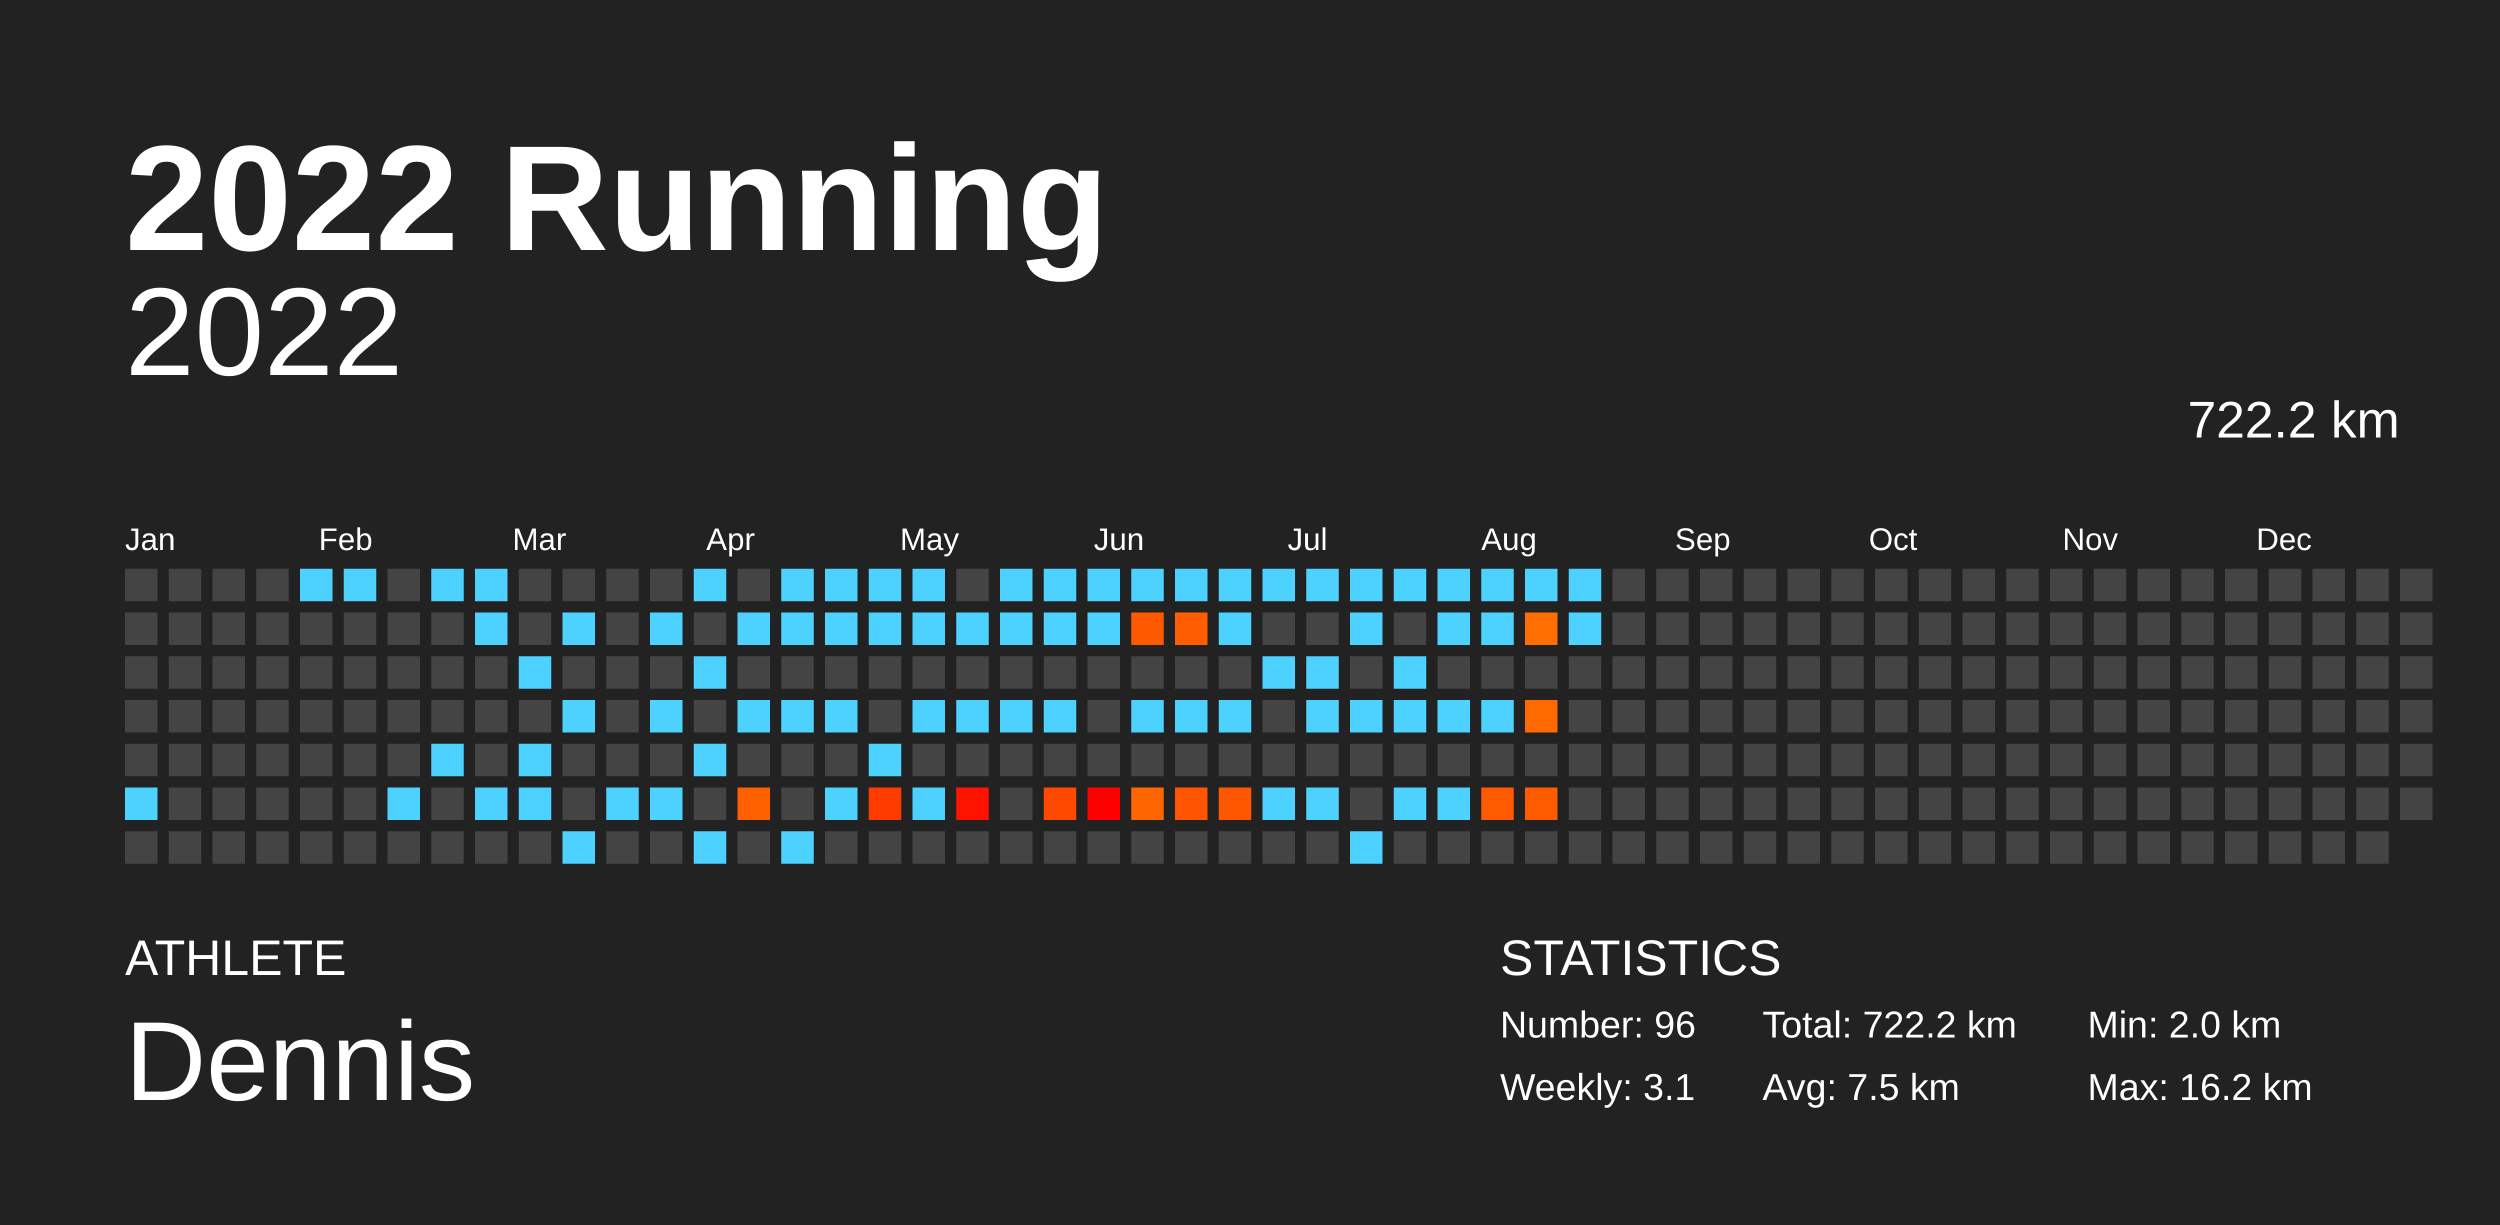
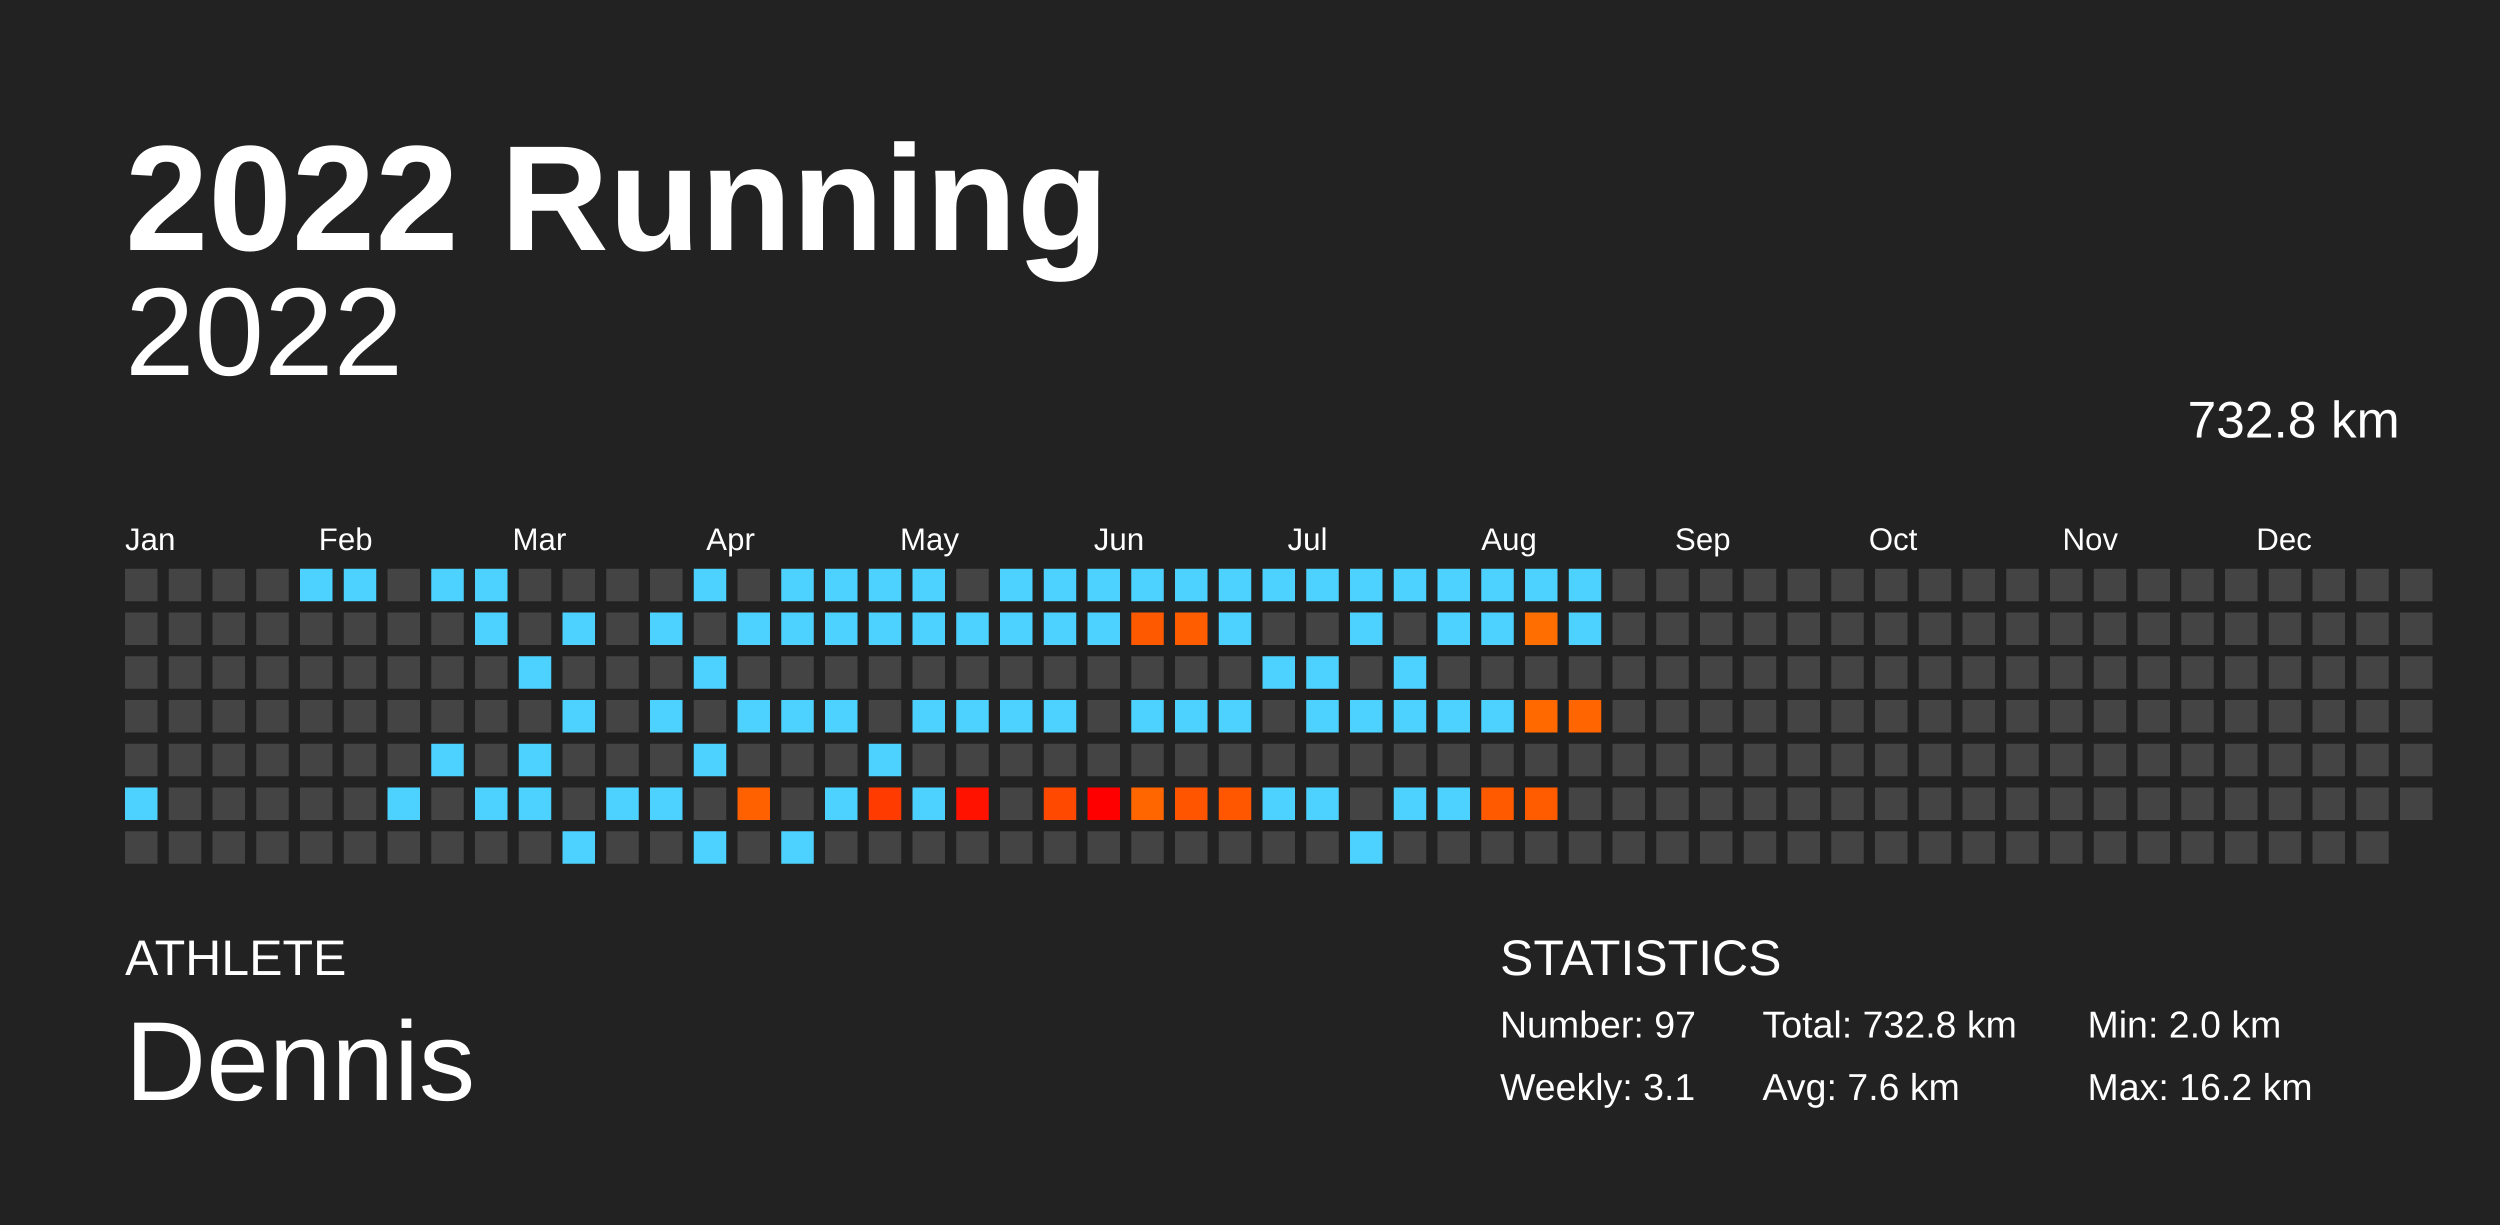
<svg xmlns="http://www.w3.org/2000/svg" baseProfile="full" height="98mm" version="1.1" viewBox="0,0,200,98" width="200mm">
  <defs />
  <rect fill="#222222" height="98" width="200" x="0" y="0" />
  <text fill="#FFFFFF" style="font-size:12px; font-family:Arial; font-weight:bold;" x="10" y="20">2022 Running</text>
  <text fill="#FFFFFF" style="font-size:4px; font-family:Arial" x="10" y="78">ATHLETE</text>
  <text fill="#FFFFFF" style="font-size:9px; font-family:Arial" x="10" y="88">Dennis</text>
  <text fill="#FFFFFF" style="font-size:4px; font-family:Arial" x="120" y="78">STATISTICS</text>
-   <text fill="#FFFFFF" style="font-size:3px; font-family:Arial" x="120" y="83">Number: 96</text>
+   <text fill="#FFFFFF" style="font-size:3px; font-family:Arial" x="120" y="83">Number: 97</text>
  <text fill="#FFFFFF" style="font-size:3px; font-family:Arial" x="120" y="88">Weekly: 3.1</text>
-   <text fill="#FFFFFF" style="font-size:3px; font-family:Arial" x="141" y="83">Total: 722.2 km</text>
-   <text fill="#FFFFFF" style="font-size:3px; font-family:Arial" x="141" y="88">Avg: 7.5 km</text>
+   <text fill="#FFFFFF" style="font-size:3px; font-family:Arial" x="141" y="83">Total: 732.8 km</text>
+   <text fill="#FFFFFF" style="font-size:3px; font-family:Arial" x="141" y="88">Avg: 7.6 km</text>
  <text fill="#FFFFFF" style="font-size:3px; font-family:Arial" x="167" y="83">Min: 2.0 km</text>
  <text fill="#FFFFFF" style="font-size:3px; font-family:Arial" x="167" y="88">Max: 16.2 km</text>
  <text alignment-baseline="hanging" fill="#FFFFFF" style="font-size:10.0px; font-family:Arial;" x="10" y="30">2022</text>
-   <text alignment-baseline="hanging" fill="#FFFFFF" style="font-size:4.125px; font-family:Arial;" x="175" y="35">722.2 km</text>
+   <text alignment-baseline="hanging" fill="#FFFFFF" style="font-size:4.125px; font-family:Arial;" x="175" y="35">732.8 km</text>
  <text fill="#FFFFFF" style="font-size:2.5px; font-family:Arial" x="10.0" y="44">Jan</text>
  <text fill="#FFFFFF" style="font-size:2.5px; font-family:Arial" x="25.5" y="44">Feb</text>
  <text fill="#FFFFFF" style="font-size:2.5px; font-family:Arial" x="41.0" y="44">Mar</text>
  <text fill="#FFFFFF" style="font-size:2.5px; font-family:Arial" x="56.5" y="44">Apr</text>
  <text fill="#FFFFFF" style="font-size:2.5px; font-family:Arial" x="72.0" y="44">May</text>
  <text fill="#FFFFFF" style="font-size:2.5px; font-family:Arial" x="87.5" y="44">Jun</text>
  <text fill="#FFFFFF" style="font-size:2.5px; font-family:Arial" x="103.0" y="44">Jul</text>
  <text fill="#FFFFFF" style="font-size:2.5px; font-family:Arial" x="118.5" y="44">Aug</text>
  <text fill="#FFFFFF" style="font-size:2.5px; font-family:Arial" x="134.0" y="44">Sep</text>
  <text fill="#FFFFFF" style="font-size:2.5px; font-family:Arial" x="149.5" y="44">Oct</text>
  <text fill="#FFFFFF" style="font-size:2.5px; font-family:Arial" x="165.0" y="44">Nov</text>
  <text fill="#FFFFFF" style="font-size:2.5px; font-family:Arial" x="180.5" y="44">Dec</text>
  <rect fill="#444444" height="2.6" width="2.6" x="10.0" y="45.5" />
  <rect fill="#444444" height="2.6" width="2.6" x="10.0" y="49.0" />
  <rect fill="#444444" height="2.6" width="2.6" x="10.0" y="52.5" />
  <rect fill="#444444" height="2.6" width="2.6" x="10.0" y="56.0" />
  <rect fill="#444444" height="2.6" width="2.6" x="10.0" y="59.5" />
  <rect fill="#4dd2ff" height="2.6" width="2.6" x="10.0" y="63.0" />
  <rect fill="#444444" height="2.6" width="2.6" x="10.0" y="66.5" />
  <rect fill="#444444" height="2.6" width="2.6" x="13.5" y="45.5" />
  <rect fill="#444444" height="2.6" width="2.6" x="13.5" y="49.0" />
  <rect fill="#444444" height="2.6" width="2.6" x="13.5" y="52.5" />
  <rect fill="#444444" height="2.6" width="2.6" x="13.5" y="56.0" />
  <rect fill="#444444" height="2.6" width="2.6" x="13.5" y="59.5" />
  <rect fill="#444444" height="2.6" width="2.6" x="13.5" y="63.0" />
  <rect fill="#444444" height="2.6" width="2.6" x="13.5" y="66.5" />
  <rect fill="#444444" height="2.6" width="2.6" x="17.0" y="45.5" />
  <rect fill="#444444" height="2.6" width="2.6" x="17.0" y="49.0" />
  <rect fill="#444444" height="2.6" width="2.6" x="17.0" y="52.5" />
  <rect fill="#444444" height="2.6" width="2.6" x="17.0" y="56.0" />
  <rect fill="#444444" height="2.6" width="2.6" x="17.0" y="59.5" />
  <rect fill="#444444" height="2.6" width="2.6" x="17.0" y="63.0" />
  <rect fill="#444444" height="2.6" width="2.6" x="17.0" y="66.5" />
  <rect fill="#444444" height="2.6" width="2.6" x="20.5" y="45.5" />
  <rect fill="#444444" height="2.6" width="2.6" x="20.5" y="49.0" />
  <rect fill="#444444" height="2.6" width="2.6" x="20.5" y="52.5" />
  <rect fill="#444444" height="2.6" width="2.6" x="20.5" y="56.0" />
  <rect fill="#444444" height="2.6" width="2.6" x="20.5" y="59.5" />
  <rect fill="#444444" height="2.6" width="2.6" x="20.5" y="63.0" />
  <rect fill="#444444" height="2.6" width="2.6" x="20.5" y="66.5" />
  <rect fill="#4dd2ff" height="2.6" width="2.6" x="24.0" y="45.5" />
  <rect fill="#444444" height="2.6" width="2.6" x="24.0" y="49.0" />
  <rect fill="#444444" height="2.6" width="2.6" x="24.0" y="52.5" />
  <rect fill="#444444" height="2.6" width="2.6" x="24.0" y="56.0" />
  <rect fill="#444444" height="2.6" width="2.6" x="24.0" y="59.5" />
  <rect fill="#444444" height="2.6" width="2.6" x="24.0" y="63.0" />
  <rect fill="#444444" height="2.6" width="2.6" x="24.0" y="66.5" />
  <rect fill="#4dd2ff" height="2.6" width="2.6" x="27.5" y="45.5" />
  <rect fill="#444444" height="2.6" width="2.6" x="27.5" y="49.0" />
  <rect fill="#444444" height="2.6" width="2.6" x="27.5" y="52.5" />
  <rect fill="#444444" height="2.6" width="2.6" x="27.5" y="56.0" />
  <rect fill="#444444" height="2.6" width="2.6" x="27.5" y="59.5" />
  <rect fill="#444444" height="2.6" width="2.6" x="27.5" y="63.0" />
  <rect fill="#444444" height="2.6" width="2.6" x="27.5" y="66.5" />
  <rect fill="#444444" height="2.6" width="2.6" x="31.0" y="45.5" />
  <rect fill="#444444" height="2.6" width="2.6" x="31.0" y="49.0" />
  <rect fill="#444444" height="2.6" width="2.6" x="31.0" y="52.5" />
  <rect fill="#444444" height="2.6" width="2.6" x="31.0" y="56.0" />
  <rect fill="#444444" height="2.6" width="2.6" x="31.0" y="59.5" />
  <rect fill="#4dd2ff" height="2.6" width="2.6" x="31.0" y="63.0" />
  <rect fill="#444444" height="2.6" width="2.6" x="31.0" y="66.5" />
  <rect fill="#4dd2ff" height="2.6" width="2.6" x="34.5" y="45.5" />
  <rect fill="#444444" height="2.6" width="2.6" x="34.5" y="49.0" />
  <rect fill="#444444" height="2.6" width="2.6" x="34.5" y="52.5" />
  <rect fill="#444444" height="2.6" width="2.6" x="34.5" y="56.0" />
  <rect fill="#4dd2ff" height="2.6" width="2.6" x="34.5" y="59.5" />
  <rect fill="#444444" height="2.6" width="2.6" x="34.5" y="63.0" />
  <rect fill="#444444" height="2.6" width="2.6" x="34.5" y="66.5" />
  <rect fill="#4dd2ff" height="2.6" width="2.6" x="38.0" y="45.5" />
  <rect fill="#4dd2ff" height="2.6" width="2.6" x="38.0" y="49.0" />
  <rect fill="#444444" height="2.6" width="2.6" x="38.0" y="52.5" />
  <rect fill="#444444" height="2.6" width="2.6" x="38.0" y="56.0" />
  <rect fill="#444444" height="2.6" width="2.6" x="38.0" y="59.5" />
  <rect fill="#4dd2ff" height="2.6" width="2.6" x="38.0" y="63.0" />
  <rect fill="#444444" height="2.6" width="2.6" x="38.0" y="66.5" />
  <rect fill="#444444" height="2.6" width="2.6" x="41.5" y="45.5" />
  <rect fill="#444444" height="2.6" width="2.6" x="41.5" y="49.0" />
  <rect fill="#4dd2ff" height="2.6" width="2.6" x="41.5" y="52.5" />
  <rect fill="#444444" height="2.6" width="2.6" x="41.5" y="56.0" />
  <rect fill="#4dd2ff" height="2.6" width="2.6" x="41.5" y="59.5" />
  <rect fill="#4dd2ff" height="2.6" width="2.6" x="41.5" y="63.0" />
  <rect fill="#444444" height="2.6" width="2.6" x="41.5" y="66.5" />
  <rect fill="#444444" height="2.6" width="2.6" x="45.0" y="45.5" />
  <rect fill="#4dd2ff" height="2.6" width="2.6" x="45.0" y="49.0" />
  <rect fill="#444444" height="2.6" width="2.6" x="45.0" y="52.5" />
  <rect fill="#4dd2ff" height="2.6" width="2.6" x="45.0" y="56.0" />
  <rect fill="#444444" height="2.6" width="2.6" x="45.0" y="59.5" />
  <rect fill="#444444" height="2.6" width="2.6" x="45.0" y="63.0" />
  <rect fill="#4dd2ff" height="2.6" width="2.6" x="45.0" y="66.5" />
  <rect fill="#444444" height="2.6" width="2.6" x="48.5" y="45.5" />
  <rect fill="#444444" height="2.6" width="2.6" x="48.5" y="49.0" />
  <rect fill="#444444" height="2.6" width="2.6" x="48.5" y="52.5" />
  <rect fill="#444444" height="2.6" width="2.6" x="48.5" y="56.0" />
  <rect fill="#444444" height="2.6" width="2.6" x="48.5" y="59.5" />
  <rect fill="#4dd2ff" height="2.6" width="2.6" x="48.5" y="63.0" />
  <rect fill="#444444" height="2.6" width="2.6" x="48.5" y="66.5" />
  <rect fill="#444444" height="2.6" width="2.6" x="52.0" y="45.5" />
  <rect fill="#4dd2ff" height="2.6" width="2.6" x="52.0" y="49.0" />
  <rect fill="#444444" height="2.6" width="2.6" x="52.0" y="52.5" />
  <rect fill="#4dd2ff" height="2.6" width="2.6" x="52.0" y="56.0" />
  <rect fill="#444444" height="2.6" width="2.6" x="52.0" y="59.5" />
  <rect fill="#4dd2ff" height="2.6" width="2.6" x="52.0" y="63.0" />
  <rect fill="#444444" height="2.6" width="2.6" x="52.0" y="66.5" />
  <rect fill="#4dd2ff" height="2.6" width="2.6" x="55.5" y="45.5" />
  <rect fill="#444444" height="2.6" width="2.6" x="55.5" y="49.0" />
  <rect fill="#4dd2ff" height="2.6" width="2.6" x="55.5" y="52.5" />
  <rect fill="#444444" height="2.6" width="2.6" x="55.5" y="56.0" />
  <rect fill="#4dd2ff" height="2.6" width="2.6" x="55.5" y="59.5" />
  <rect fill="#444444" height="2.6" width="2.6" x="55.5" y="63.0" />
  <rect fill="#4dd2ff" height="2.6" width="2.6" x="55.5" y="66.5" />
  <rect fill="#444444" height="2.6" width="2.6" x="59.0" y="45.5" />
  <rect fill="#4dd2ff" height="2.6" width="2.6" x="59.0" y="49.0" />
  <rect fill="#444444" height="2.6" width="2.6" x="59.0" y="52.5" />
  <rect fill="#4dd2ff" height="2.6" width="2.6" x="59.0" y="56.0" />
  <rect fill="#444444" height="2.6" width="2.6" x="59.0" y="59.5" />
  <rect fill="#ff6000" height="2.6" width="2.6" x="59.0" y="63.0" />
  <rect fill="#444444" height="2.6" width="2.6" x="59.0" y="66.5" />
  <rect fill="#4dd2ff" height="2.6" width="2.6" x="62.5" y="45.5" />
  <rect fill="#4dd2ff" height="2.6" width="2.6" x="62.5" y="49.0" />
  <rect fill="#444444" height="2.6" width="2.6" x="62.5" y="52.5" />
  <rect fill="#4dd2ff" height="2.6" width="2.6" x="62.5" y="56.0" />
  <rect fill="#444444" height="2.6" width="2.6" x="62.5" y="59.5" />
  <rect fill="#444444" height="2.6" width="2.6" x="62.5" y="63.0" />
  <rect fill="#4dd2ff" height="2.6" width="2.6" x="62.5" y="66.5" />
  <rect fill="#4dd2ff" height="2.6" width="2.6" x="66.0" y="45.5" />
  <rect fill="#4dd2ff" height="2.6" width="2.6" x="66.0" y="49.0" />
  <rect fill="#444444" height="2.6" width="2.6" x="66.0" y="52.5" />
  <rect fill="#4dd2ff" height="2.6" width="2.6" x="66.0" y="56.0" />
  <rect fill="#444444" height="2.6" width="2.6" x="66.0" y="59.5" />
  <rect fill="#4dd2ff" height="2.6" width="2.6" x="66.0" y="63.0" />
  <rect fill="#444444" height="2.6" width="2.6" x="66.0" y="66.5" />
  <rect fill="#4dd2ff" height="2.6" width="2.6" x="69.5" y="45.5" />
  <rect fill="#4dd2ff" height="2.6" width="2.6" x="69.5" y="49.0" />
  <rect fill="#444444" height="2.6" width="2.6" x="69.5" y="52.5" />
  <rect fill="#444444" height="2.6" width="2.6" x="69.5" y="56.0" />
  <rect fill="#4dd2ff" height="2.6" width="2.6" x="69.5" y="59.5" />
  <rect fill="#ff3b00" height="2.6" width="2.6" x="69.5" y="63.0" />
  <rect fill="#444444" height="2.6" width="2.6" x="69.5" y="66.5" />
  <rect fill="#4dd2ff" height="2.6" width="2.6" x="73.0" y="45.5" />
  <rect fill="#4dd2ff" height="2.6" width="2.6" x="73.0" y="49.0" />
  <rect fill="#444444" height="2.6" width="2.6" x="73.0" y="52.5" />
  <rect fill="#4dd2ff" height="2.6" width="2.6" x="73.0" y="56.0" />
  <rect fill="#444444" height="2.6" width="2.6" x="73.0" y="59.5" />
  <rect fill="#4dd2ff" height="2.6" width="2.6" x="73.0" y="63.0" />
  <rect fill="#444444" height="2.6" width="2.6" x="73.0" y="66.5" />
  <rect fill="#444444" height="2.6" width="2.6" x="76.5" y="45.5" />
  <rect fill="#4dd2ff" height="2.6" width="2.6" x="76.5" y="49.0" />
  <rect fill="#444444" height="2.6" width="2.6" x="76.5" y="52.5" />
  <rect fill="#4dd2ff" height="2.6" width="2.6" x="76.5" y="56.0" />
  <rect fill="#444444" height="2.6" width="2.6" x="76.5" y="59.5" />
  <rect fill="#ff1300" height="2.6" width="2.6" x="76.5" y="63.0" />
  <rect fill="#444444" height="2.6" width="2.6" x="76.5" y="66.5" />
  <rect fill="#4dd2ff" height="2.6" width="2.6" x="80.0" y="45.5" />
  <rect fill="#4dd2ff" height="2.6" width="2.6" x="80.0" y="49.0" />
  <rect fill="#444444" height="2.6" width="2.6" x="80.0" y="52.5" />
  <rect fill="#4dd2ff" height="2.6" width="2.6" x="80.0" y="56.0" />
  <rect fill="#444444" height="2.6" width="2.6" x="80.0" y="59.5" />
  <rect fill="#444444" height="2.6" width="2.6" x="80.0" y="63.0" />
  <rect fill="#444444" height="2.6" width="2.6" x="80.0" y="66.5" />
  <rect fill="#4dd2ff" height="2.6" width="2.6" x="83.5" y="45.5" />
  <rect fill="#4dd2ff" height="2.6" width="2.6" x="83.5" y="49.0" />
  <rect fill="#444444" height="2.6" width="2.6" x="83.5" y="52.5" />
  <rect fill="#4dd2ff" height="2.6" width="2.6" x="83.5" y="56.0" />
  <rect fill="#444444" height="2.6" width="2.6" x="83.5" y="59.5" />
  <rect fill="#ff4900" height="2.6" width="2.6" x="83.5" y="63.0" />
  <rect fill="#444444" height="2.6" width="2.6" x="83.5" y="66.5" />
  <rect fill="#4dd2ff" height="2.6" width="2.6" x="87.0" y="45.5" />
  <rect fill="#4dd2ff" height="2.6" width="2.6" x="87.0" y="49.0" />
  <rect fill="#444444" height="2.6" width="2.6" x="87.0" y="52.5" />
  <rect fill="#444444" height="2.6" width="2.6" x="87.0" y="56.0" />
  <rect fill="#444444" height="2.6" width="2.6" x="87.0" y="59.5" />
  <rect fill="#ff0000" height="2.6" width="2.6" x="87.0" y="63.0" />
  <rect fill="#444444" height="2.6" width="2.6" x="87.0" y="66.5" />
  <rect fill="#4dd2ff" height="2.6" width="2.6" x="90.5" y="45.5" />
  <rect fill="#ff5900" height="2.6" width="2.6" x="90.5" y="49.0" />
  <rect fill="#444444" height="2.6" width="2.6" x="90.5" y="52.5" />
  <rect fill="#4dd2ff" height="2.6" width="2.6" x="90.5" y="56.0" />
  <rect fill="#444444" height="2.6" width="2.6" x="90.5" y="59.5" />
  <rect fill="#ff6600" height="2.6" width="2.6" x="90.5" y="63.0" />
  <rect fill="#444444" height="2.6" width="2.6" x="90.5" y="66.5" />
  <rect fill="#4dd2ff" height="2.6" width="2.6" x="94.0" y="45.5" />
  <rect fill="#ff5d00" height="2.6" width="2.6" x="94.0" y="49.0" />
  <rect fill="#444444" height="2.6" width="2.6" x="94.0" y="52.5" />
  <rect fill="#4dd2ff" height="2.6" width="2.6" x="94.0" y="56.0" />
  <rect fill="#444444" height="2.6" width="2.6" x="94.0" y="59.5" />
  <rect fill="#ff5400" height="2.6" width="2.6" x="94.0" y="63.0" />
  <rect fill="#444444" height="2.6" width="2.6" x="94.0" y="66.5" />
  <rect fill="#4dd2ff" height="2.6" width="2.6" x="97.5" y="45.5" />
  <rect fill="#4dd2ff" height="2.6" width="2.6" x="97.5" y="49.0" />
  <rect fill="#444444" height="2.6" width="2.6" x="97.5" y="52.5" />
  <rect fill="#4dd2ff" height="2.6" width="2.6" x="97.5" y="56.0" />
  <rect fill="#444444" height="2.6" width="2.6" x="97.5" y="59.5" />
  <rect fill="#ff5600" height="2.6" width="2.6" x="97.5" y="63.0" />
  <rect fill="#444444" height="2.6" width="2.6" x="97.5" y="66.5" />
  <rect fill="#4dd2ff" height="2.6" width="2.6" x="101.0" y="45.5" />
  <rect fill="#444444" height="2.6" width="2.6" x="101.0" y="49.0" />
  <rect fill="#4dd2ff" height="2.6" width="2.6" x="101.0" y="52.5" />
  <rect fill="#444444" height="2.6" width="2.6" x="101.0" y="56.0" />
  <rect fill="#444444" height="2.6" width="2.6" x="101.0" y="59.5" />
  <rect fill="#4dd2ff" height="2.6" width="2.6" x="101.0" y="63.0" />
  <rect fill="#444444" height="2.6" width="2.6" x="101.0" y="66.5" />
  <rect fill="#4dd2ff" height="2.6" width="2.6" x="104.5" y="45.5" />
  <rect fill="#444444" height="2.6" width="2.6" x="104.5" y="49.0" />
  <rect fill="#4dd2ff" height="2.6" width="2.6" x="104.5" y="52.5" />
  <rect fill="#4dd2ff" height="2.6" width="2.6" x="104.5" y="56.0" />
  <rect fill="#444444" height="2.6" width="2.6" x="104.5" y="59.5" />
  <rect fill="#4dd2ff" height="2.6" width="2.6" x="104.5" y="63.0" />
  <rect fill="#444444" height="2.6" width="2.6" x="104.5" y="66.5" />
  <rect fill="#4dd2ff" height="2.6" width="2.6" x="108.0" y="45.5" />
  <rect fill="#4dd2ff" height="2.6" width="2.6" x="108.0" y="49.0" />
  <rect fill="#444444" height="2.6" width="2.6" x="108.0" y="52.5" />
  <rect fill="#4dd2ff" height="2.6" width="2.6" x="108.0" y="56.0" />
  <rect fill="#444444" height="2.6" width="2.6" x="108.0" y="59.5" />
  <rect fill="#444444" height="2.6" width="2.6" x="108.0" y="63.0" />
  <rect fill="#4dd2ff" height="2.6" width="2.6" x="108.0" y="66.5" />
  <rect fill="#4dd2ff" height="2.6" width="2.6" x="111.5" y="45.5" />
  <rect fill="#444444" height="2.6" width="2.6" x="111.5" y="49.0" />
  <rect fill="#4dd2ff" height="2.6" width="2.6" x="111.5" y="52.5" />
  <rect fill="#4dd2ff" height="2.6" width="2.6" x="111.5" y="56.0" />
  <rect fill="#444444" height="2.6" width="2.6" x="111.5" y="59.5" />
  <rect fill="#4dd2ff" height="2.6" width="2.6" x="111.5" y="63.0" />
  <rect fill="#444444" height="2.6" width="2.6" x="111.5" y="66.5" />
  <rect fill="#4dd2ff" height="2.6" width="2.6" x="115.0" y="45.5" />
  <rect fill="#4dd2ff" height="2.6" width="2.6" x="115.0" y="49.0" />
  <rect fill="#444444" height="2.6" width="2.6" x="115.0" y="52.5" />
  <rect fill="#4dd2ff" height="2.6" width="2.6" x="115.0" y="56.0" />
  <rect fill="#444444" height="2.6" width="2.6" x="115.0" y="59.5" />
  <rect fill="#4dd2ff" height="2.6" width="2.6" x="115.0" y="63.0" />
  <rect fill="#444444" height="2.6" width="2.6" x="115.0" y="66.5" />
  <rect fill="#4dd2ff" height="2.6" width="2.6" x="118.5" y="45.5" />
  <rect fill="#4dd2ff" height="2.6" width="2.6" x="118.5" y="49.0" />
  <rect fill="#444444" height="2.6" width="2.6" x="118.5" y="52.5" />
  <rect fill="#4dd2ff" height="2.6" width="2.6" x="118.5" y="56.0" />
  <rect fill="#444444" height="2.6" width="2.6" x="118.5" y="59.5" />
  <rect fill="#ff5a00" height="2.6" width="2.6" x="118.5" y="63.0" />
  <rect fill="#444444" height="2.6" width="2.6" x="118.5" y="66.5" />
  <rect fill="#4dd2ff" height="2.6" width="2.6" x="122.0" y="45.5" />
  <rect fill="#ff6e00" height="2.6" width="2.6" x="122.0" y="49.0" />
  <rect fill="#444444" height="2.6" width="2.6" x="122.0" y="52.5" />
  <rect fill="#ff6900" height="2.6" width="2.6" x="122.0" y="56.0" />
  <rect fill="#444444" height="2.6" width="2.6" x="122.0" y="59.5" />
  <rect fill="#ff5c00" height="2.6" width="2.6" x="122.0" y="63.0" />
  <rect fill="#444444" height="2.6" width="2.6" x="122.0" y="66.5" />
  <rect fill="#4dd2ff" height="2.6" width="2.6" x="125.5" y="45.5" />
  <rect fill="#4dd2ff" height="2.6" width="2.6" x="125.5" y="49.0" />
  <rect fill="#444444" height="2.6" width="2.6" x="125.5" y="52.5" />
-   <rect fill="#444444" height="2.6" width="2.6" x="125.5" y="56.0" />
+   <rect fill="#ff6500" height="2.6" width="2.6" x="125.5" y="56.0" />
  <rect fill="#444444" height="2.6" width="2.6" x="125.5" y="59.5" />
  <rect fill="#444444" height="2.6" width="2.6" x="125.5" y="63.0" />
  <rect fill="#444444" height="2.6" width="2.6" x="125.5" y="66.5" />
  <rect fill="#444444" height="2.6" width="2.6" x="129.0" y="45.5" />
  <rect fill="#444444" height="2.6" width="2.6" x="129.0" y="49.0" />
  <rect fill="#444444" height="2.6" width="2.6" x="129.0" y="52.5" />
  <rect fill="#444444" height="2.6" width="2.6" x="129.0" y="56.0" />
  <rect fill="#444444" height="2.6" width="2.6" x="129.0" y="59.5" />
  <rect fill="#444444" height="2.6" width="2.6" x="129.0" y="63.0" />
  <rect fill="#444444" height="2.6" width="2.6" x="129.0" y="66.5" />
  <rect fill="#444444" height="2.6" width="2.6" x="132.5" y="45.5" />
  <rect fill="#444444" height="2.6" width="2.6" x="132.5" y="49.0" />
  <rect fill="#444444" height="2.6" width="2.6" x="132.5" y="52.5" />
  <rect fill="#444444" height="2.6" width="2.6" x="132.5" y="56.0" />
  <rect fill="#444444" height="2.6" width="2.6" x="132.5" y="59.5" />
  <rect fill="#444444" height="2.6" width="2.6" x="132.5" y="63.0" />
  <rect fill="#444444" height="2.6" width="2.6" x="132.5" y="66.5" />
  <rect fill="#444444" height="2.6" width="2.6" x="136.0" y="45.5" />
  <rect fill="#444444" height="2.6" width="2.6" x="136.0" y="49.0" />
  <rect fill="#444444" height="2.6" width="2.6" x="136.0" y="52.5" />
  <rect fill="#444444" height="2.6" width="2.6" x="136.0" y="56.0" />
  <rect fill="#444444" height="2.6" width="2.6" x="136.0" y="59.5" />
  <rect fill="#444444" height="2.6" width="2.6" x="136.0" y="63.0" />
  <rect fill="#444444" height="2.6" width="2.6" x="136.0" y="66.5" />
  <rect fill="#444444" height="2.6" width="2.6" x="139.5" y="45.5" />
  <rect fill="#444444" height="2.6" width="2.6" x="139.5" y="49.0" />
  <rect fill="#444444" height="2.6" width="2.6" x="139.5" y="52.5" />
  <rect fill="#444444" height="2.6" width="2.6" x="139.5" y="56.0" />
  <rect fill="#444444" height="2.6" width="2.6" x="139.5" y="59.5" />
  <rect fill="#444444" height="2.6" width="2.6" x="139.5" y="63.0" />
  <rect fill="#444444" height="2.6" width="2.6" x="139.5" y="66.5" />
  <rect fill="#444444" height="2.6" width="2.6" x="143.0" y="45.5" />
  <rect fill="#444444" height="2.6" width="2.6" x="143.0" y="49.0" />
  <rect fill="#444444" height="2.6" width="2.6" x="143.0" y="52.5" />
  <rect fill="#444444" height="2.6" width="2.6" x="143.0" y="56.0" />
  <rect fill="#444444" height="2.6" width="2.6" x="143.0" y="59.5" />
  <rect fill="#444444" height="2.6" width="2.6" x="143.0" y="63.0" />
  <rect fill="#444444" height="2.6" width="2.6" x="143.0" y="66.5" />
  <rect fill="#444444" height="2.6" width="2.6" x="146.5" y="45.5" />
  <rect fill="#444444" height="2.6" width="2.6" x="146.5" y="49.0" />
  <rect fill="#444444" height="2.6" width="2.6" x="146.5" y="52.5" />
  <rect fill="#444444" height="2.6" width="2.6" x="146.5" y="56.0" />
  <rect fill="#444444" height="2.6" width="2.6" x="146.5" y="59.5" />
  <rect fill="#444444" height="2.6" width="2.6" x="146.5" y="63.0" />
  <rect fill="#444444" height="2.6" width="2.6" x="146.5" y="66.5" />
  <rect fill="#444444" height="2.6" width="2.6" x="150.0" y="45.5" />
  <rect fill="#444444" height="2.6" width="2.6" x="150.0" y="49.0" />
  <rect fill="#444444" height="2.6" width="2.6" x="150.0" y="52.5" />
  <rect fill="#444444" height="2.6" width="2.6" x="150.0" y="56.0" />
  <rect fill="#444444" height="2.6" width="2.6" x="150.0" y="59.5" />
  <rect fill="#444444" height="2.6" width="2.6" x="150.0" y="63.0" />
  <rect fill="#444444" height="2.6" width="2.6" x="150.0" y="66.5" />
  <rect fill="#444444" height="2.6" width="2.6" x="153.5" y="45.5" />
  <rect fill="#444444" height="2.6" width="2.6" x="153.5" y="49.0" />
  <rect fill="#444444" height="2.6" width="2.6" x="153.5" y="52.5" />
  <rect fill="#444444" height="2.6" width="2.6" x="153.5" y="56.0" />
  <rect fill="#444444" height="2.6" width="2.6" x="153.5" y="59.5" />
  <rect fill="#444444" height="2.6" width="2.6" x="153.5" y="63.0" />
  <rect fill="#444444" height="2.6" width="2.6" x="153.5" y="66.5" />
  <rect fill="#444444" height="2.6" width="2.6" x="157.0" y="45.5" />
  <rect fill="#444444" height="2.6" width="2.6" x="157.0" y="49.0" />
  <rect fill="#444444" height="2.6" width="2.6" x="157.0" y="52.5" />
  <rect fill="#444444" height="2.6" width="2.6" x="157.0" y="56.0" />
  <rect fill="#444444" height="2.6" width="2.6" x="157.0" y="59.5" />
  <rect fill="#444444" height="2.6" width="2.6" x="157.0" y="63.0" />
  <rect fill="#444444" height="2.6" width="2.6" x="157.0" y="66.5" />
  <rect fill="#444444" height="2.6" width="2.6" x="160.5" y="45.5" />
  <rect fill="#444444" height="2.6" width="2.6" x="160.5" y="49.0" />
  <rect fill="#444444" height="2.6" width="2.6" x="160.5" y="52.5" />
  <rect fill="#444444" height="2.6" width="2.6" x="160.5" y="56.0" />
  <rect fill="#444444" height="2.6" width="2.6" x="160.5" y="59.5" />
  <rect fill="#444444" height="2.6" width="2.6" x="160.5" y="63.0" />
  <rect fill="#444444" height="2.6" width="2.6" x="160.5" y="66.5" />
  <rect fill="#444444" height="2.6" width="2.6" x="164.0" y="45.5" />
  <rect fill="#444444" height="2.6" width="2.6" x="164.0" y="49.0" />
  <rect fill="#444444" height="2.6" width="2.6" x="164.0" y="52.5" />
  <rect fill="#444444" height="2.6" width="2.6" x="164.0" y="56.0" />
  <rect fill="#444444" height="2.6" width="2.6" x="164.0" y="59.5" />
  <rect fill="#444444" height="2.6" width="2.6" x="164.0" y="63.0" />
  <rect fill="#444444" height="2.6" width="2.6" x="164.0" y="66.5" />
  <rect fill="#444444" height="2.6" width="2.6" x="167.5" y="45.5" />
  <rect fill="#444444" height="2.6" width="2.6" x="167.5" y="49.0" />
  <rect fill="#444444" height="2.6" width="2.6" x="167.5" y="52.5" />
  <rect fill="#444444" height="2.6" width="2.6" x="167.5" y="56.0" />
  <rect fill="#444444" height="2.6" width="2.6" x="167.5" y="59.5" />
  <rect fill="#444444" height="2.6" width="2.6" x="167.5" y="63.0" />
  <rect fill="#444444" height="2.6" width="2.6" x="167.5" y="66.5" />
  <rect fill="#444444" height="2.6" width="2.6" x="171.0" y="45.5" />
  <rect fill="#444444" height="2.6" width="2.6" x="171.0" y="49.0" />
  <rect fill="#444444" height="2.6" width="2.6" x="171.0" y="52.5" />
  <rect fill="#444444" height="2.6" width="2.6" x="171.0" y="56.0" />
  <rect fill="#444444" height="2.6" width="2.6" x="171.0" y="59.5" />
  <rect fill="#444444" height="2.6" width="2.6" x="171.0" y="63.0" />
  <rect fill="#444444" height="2.6" width="2.6" x="171.0" y="66.5" />
  <rect fill="#444444" height="2.6" width="2.6" x="174.5" y="45.5" />
  <rect fill="#444444" height="2.6" width="2.6" x="174.5" y="49.0" />
  <rect fill="#444444" height="2.6" width="2.6" x="174.5" y="52.5" />
  <rect fill="#444444" height="2.6" width="2.6" x="174.5" y="56.0" />
  <rect fill="#444444" height="2.6" width="2.6" x="174.5" y="59.5" />
  <rect fill="#444444" height="2.6" width="2.6" x="174.5" y="63.0" />
  <rect fill="#444444" height="2.6" width="2.6" x="174.5" y="66.5" />
  <rect fill="#444444" height="2.6" width="2.6" x="178.0" y="45.5" />
  <rect fill="#444444" height="2.6" width="2.6" x="178.0" y="49.0" />
  <rect fill="#444444" height="2.6" width="2.6" x="178.0" y="52.5" />
  <rect fill="#444444" height="2.6" width="2.6" x="178.0" y="56.0" />
  <rect fill="#444444" height="2.6" width="2.6" x="178.0" y="59.5" />
  <rect fill="#444444" height="2.6" width="2.6" x="178.0" y="63.0" />
  <rect fill="#444444" height="2.6" width="2.6" x="178.0" y="66.5" />
  <rect fill="#444444" height="2.6" width="2.6" x="181.5" y="45.5" />
  <rect fill="#444444" height="2.6" width="2.6" x="181.5" y="49.0" />
  <rect fill="#444444" height="2.6" width="2.6" x="181.5" y="52.5" />
  <rect fill="#444444" height="2.6" width="2.6" x="181.5" y="56.0" />
  <rect fill="#444444" height="2.6" width="2.6" x="181.5" y="59.5" />
  <rect fill="#444444" height="2.6" width="2.6" x="181.5" y="63.0" />
  <rect fill="#444444" height="2.6" width="2.6" x="181.5" y="66.5" />
  <rect fill="#444444" height="2.6" width="2.6" x="185.0" y="45.5" />
  <rect fill="#444444" height="2.6" width="2.6" x="185.0" y="49.0" />
  <rect fill="#444444" height="2.6" width="2.6" x="185.0" y="52.5" />
  <rect fill="#444444" height="2.6" width="2.6" x="185.0" y="56.0" />
  <rect fill="#444444" height="2.6" width="2.6" x="185.0" y="59.5" />
  <rect fill="#444444" height="2.6" width="2.6" x="185.0" y="63.0" />
  <rect fill="#444444" height="2.6" width="2.6" x="185.0" y="66.5" />
  <rect fill="#444444" height="2.6" width="2.6" x="188.5" y="45.5" />
  <rect fill="#444444" height="2.6" width="2.6" x="188.5" y="49.0" />
  <rect fill="#444444" height="2.6" width="2.6" x="188.5" y="52.5" />
  <rect fill="#444444" height="2.6" width="2.6" x="188.5" y="56.0" />
  <rect fill="#444444" height="2.6" width="2.6" x="188.5" y="59.5" />
  <rect fill="#444444" height="2.6" width="2.6" x="188.5" y="63.0" />
  <rect fill="#444444" height="2.6" width="2.6" x="188.5" y="66.5" />
  <rect fill="#444444" height="2.6" width="2.6" x="192.0" y="45.5" />
  <rect fill="#444444" height="2.6" width="2.6" x="192.0" y="49.0" />
  <rect fill="#444444" height="2.6" width="2.6" x="192.0" y="52.5" />
  <rect fill="#444444" height="2.6" width="2.6" x="192.0" y="56.0" />
  <rect fill="#444444" height="2.6" width="2.6" x="192.0" y="59.5" />
  <rect fill="#444444" height="2.6" width="2.6" x="192.0" y="63.0" />
</svg>
